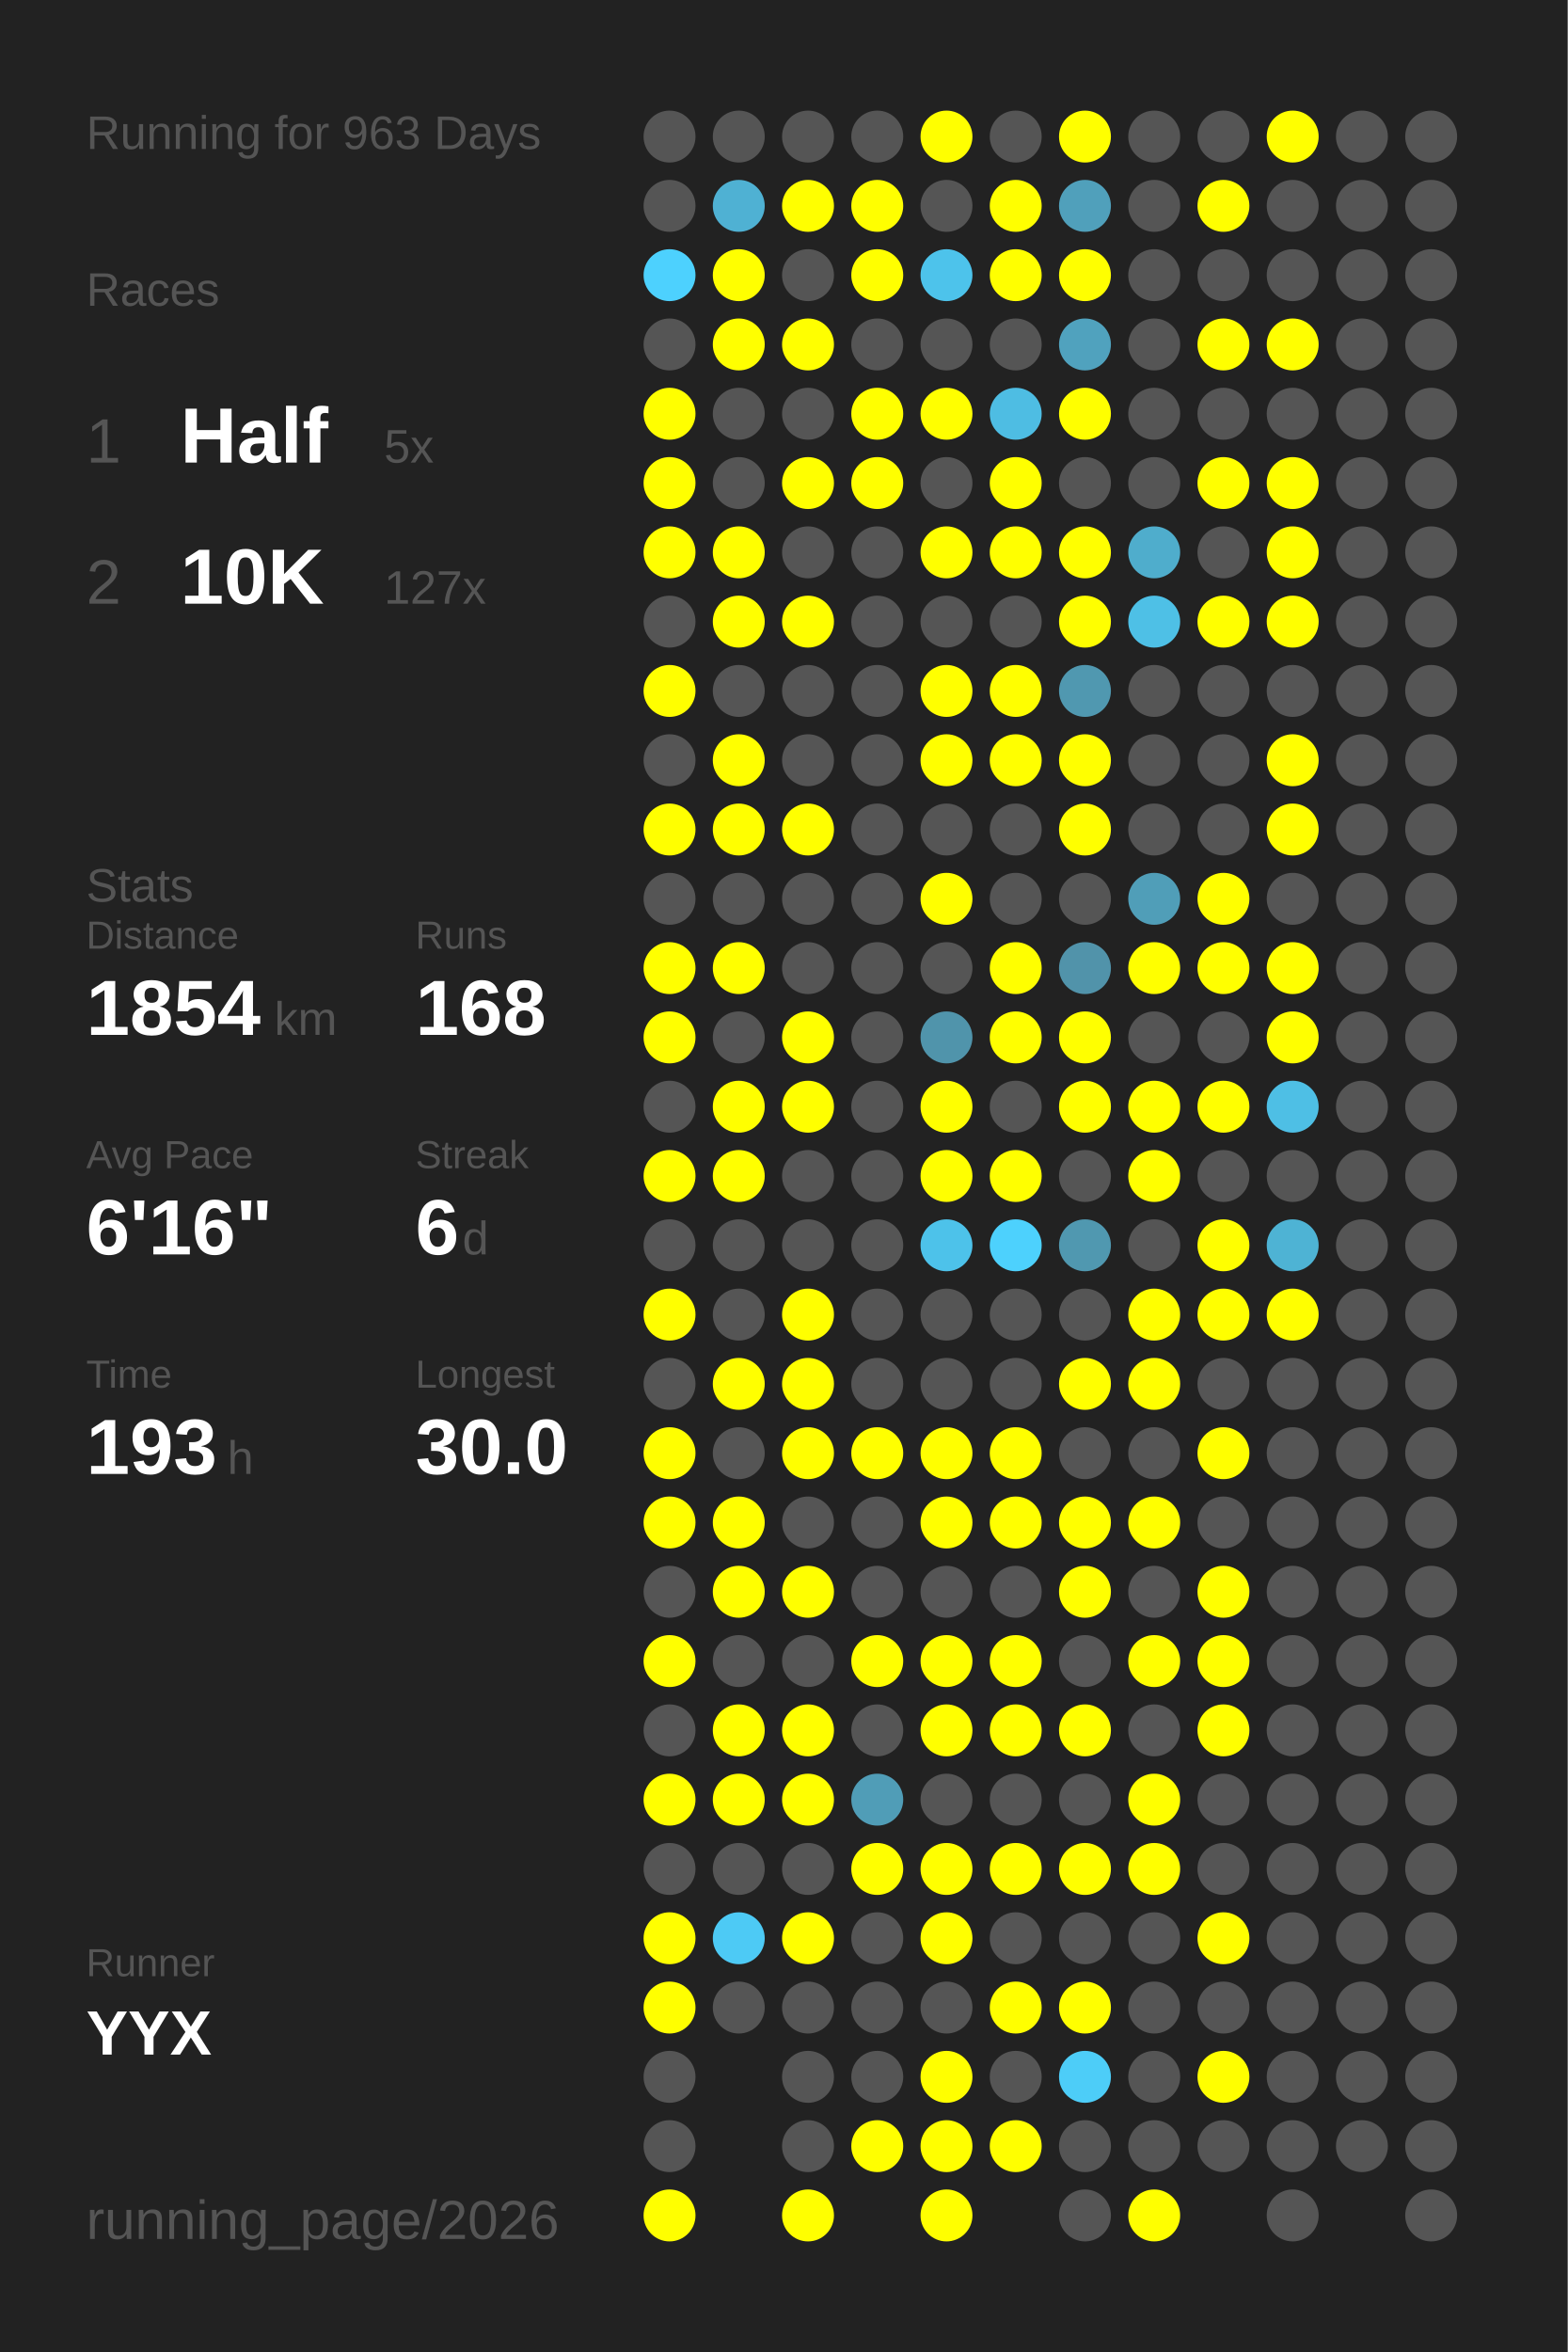
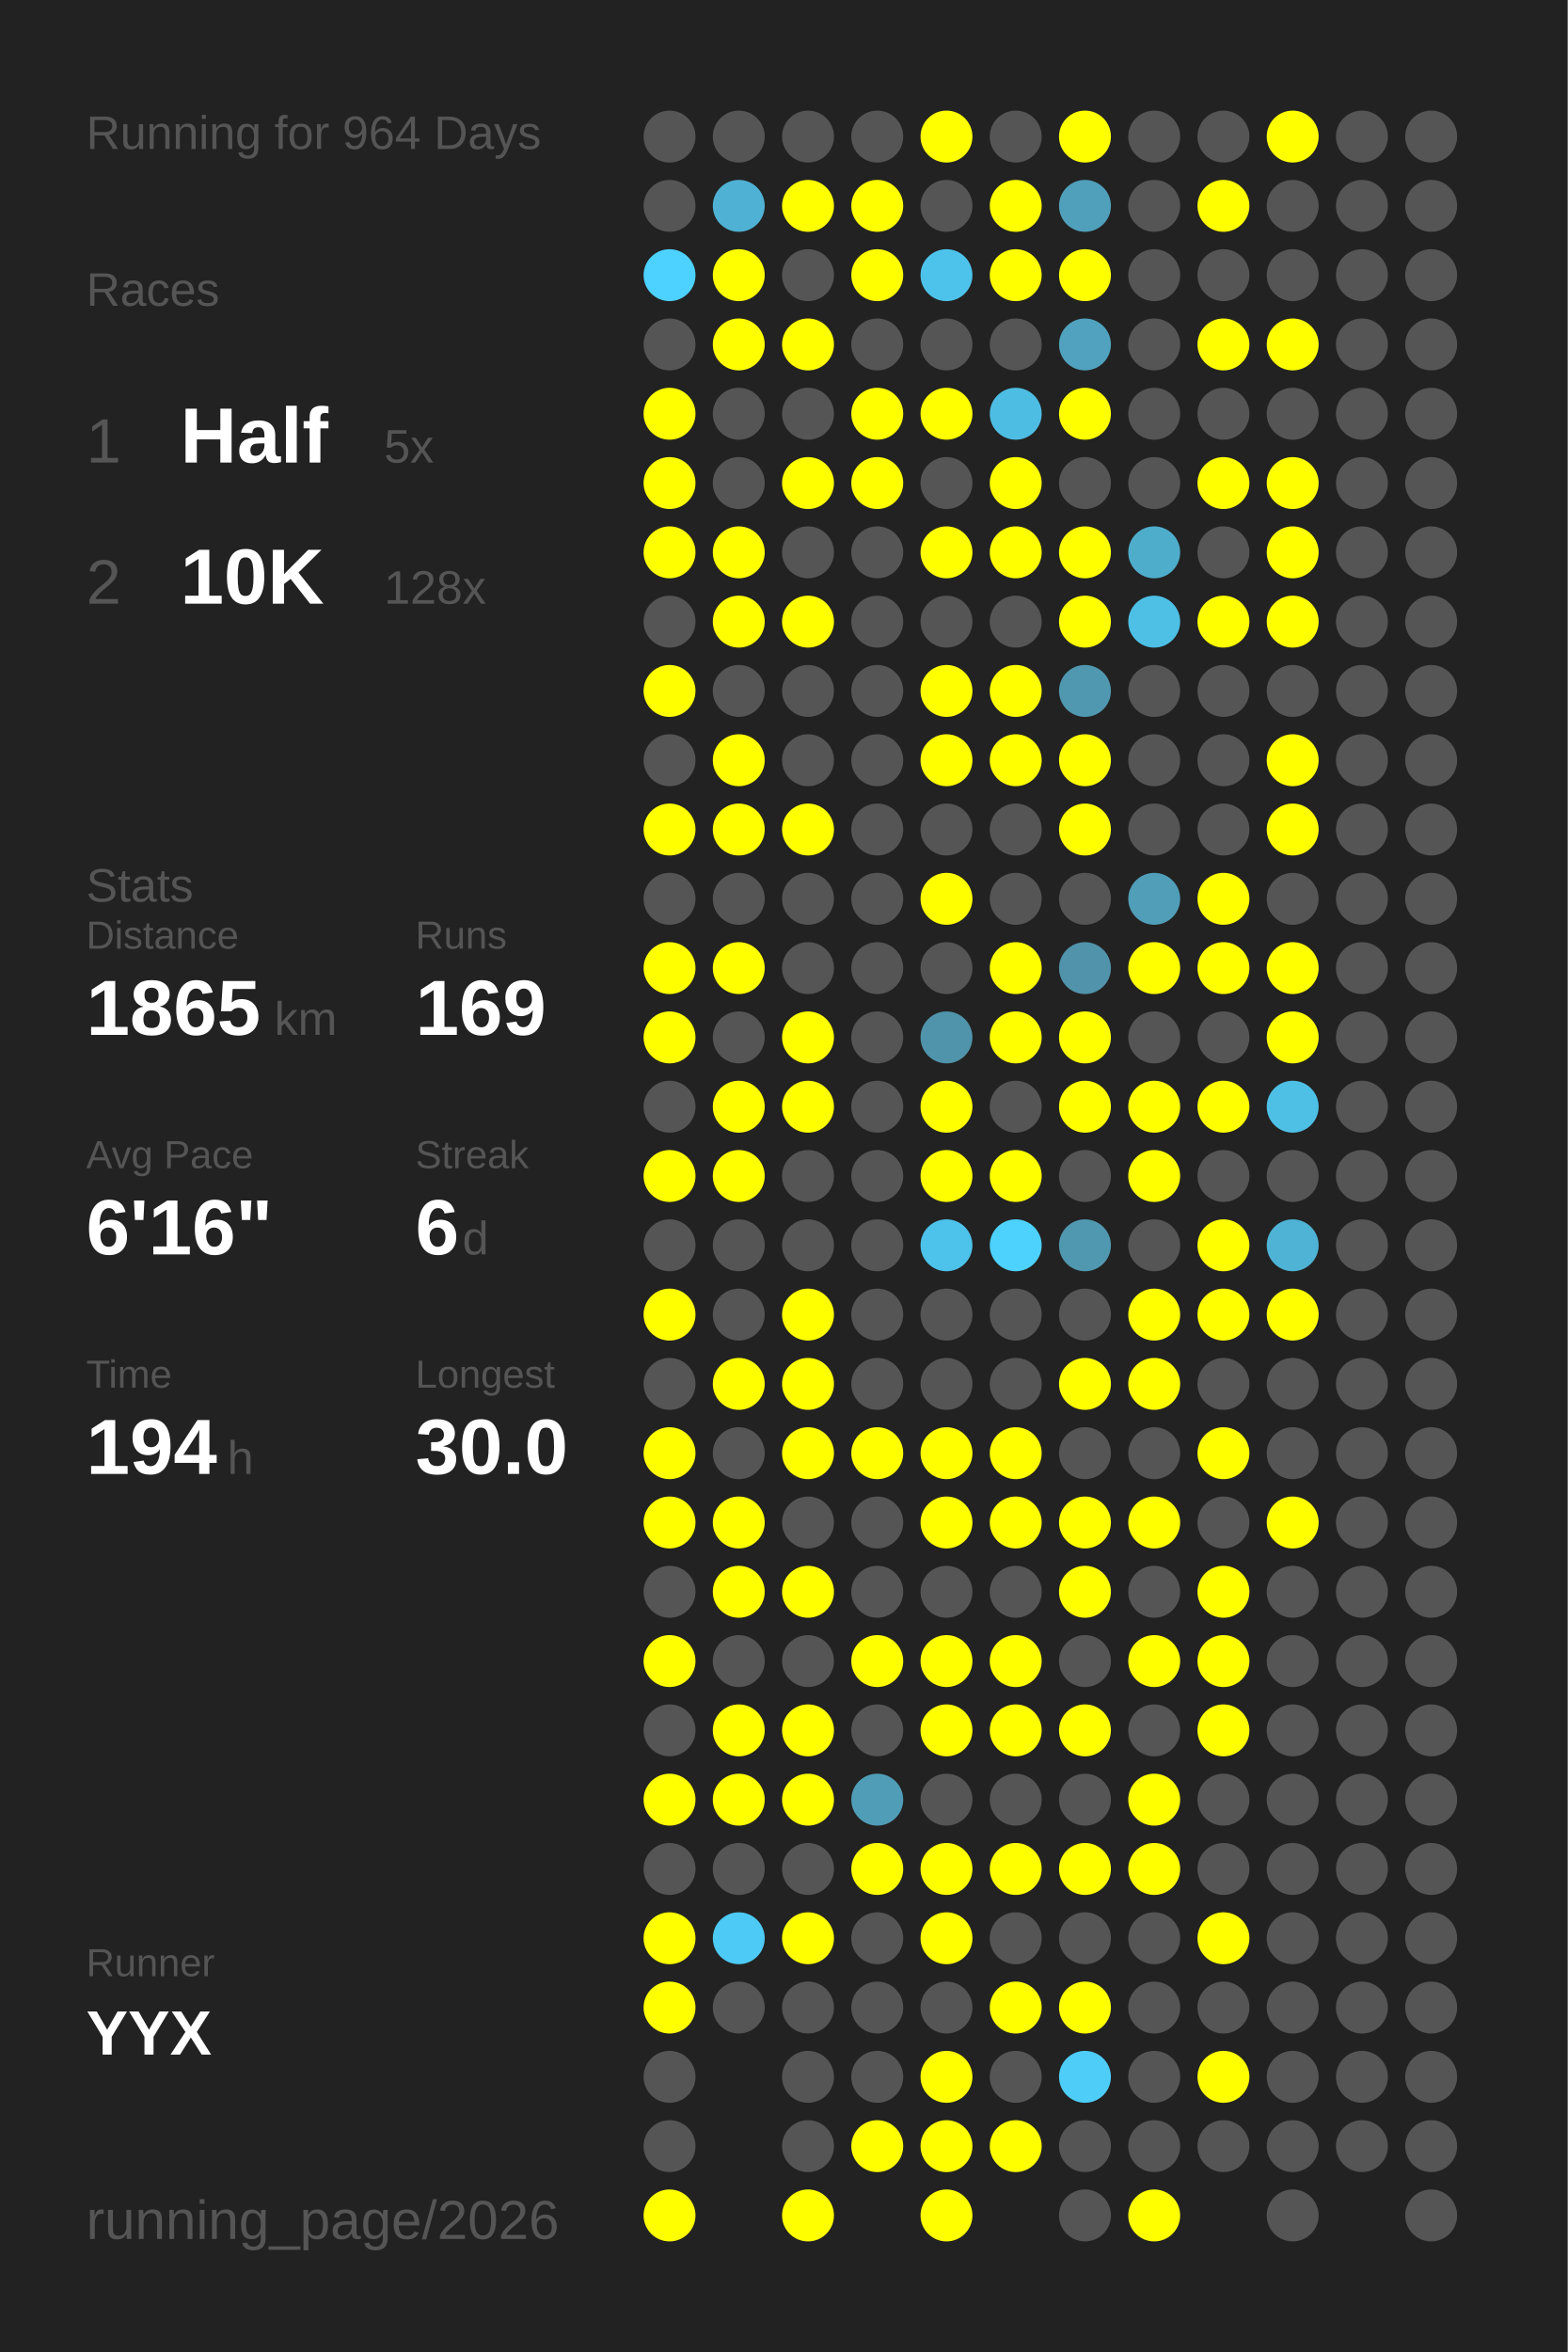
<svg xmlns="http://www.w3.org/2000/svg" baseProfile="full" height="300mm" version="1.1" viewBox="0,0,200,300" width="200mm">
  <defs />
  <rect fill="#222222" height="300" width="200" x="0" y="0" />
-   <text fill="#555555" style="font-size:6px; font-family:Arial;" x="11" y="19">Running for 963 Days</text>
+   <text fill="#555555" style="font-size:6px; font-family:Arial;" x="11" y="19">Running for 964 Days</text>
  <text fill="#555555" style="font-size:6px; font-family:Arial;" x="11" y="39">Races</text>
  <text fill="#555555" style="font-size:8px; font-family:Arial;" x="11" y="59">1</text>
  <text fill="#FFFFFF" style="font-size:10px; font-family:Arial; font-weight:bold;" x="23" y="59">Half</text>
  <text fill="#555555" style="font-size:6px; font-family:Arial;" x="49" y="59">5x</text>
  <text fill="#555555" style="font-size:8px; font-family:Arial;" x="11" y="77">2</text>
  <text fill="#FFFFFF" style="font-size:10px; font-family:Arial; font-weight:bold;" x="23" y="77">10K</text>
-   <text fill="#555555" style="font-size:6px; font-family:Arial;" x="49" y="77">127x</text>
+   <text fill="#555555" style="font-size:6px; font-family:Arial;" x="49" y="77">128x</text>
  <text fill="#555555" style="font-size:6px; font-family:Arial;" x="11" y="115">Stats</text>
  <text fill="#555555" style="font-size:5px; font-family:Arial;" x="11" y="121">Distance</text>
-   <text fill="#FFFFFF" style="font-size:10px; font-family:Arial; font-weight:bold;" x="11" y="132">1854</text>
+   <text fill="#FFFFFF" style="font-size:10px; font-family:Arial; font-weight:bold;" x="11" y="132">1865</text>
  <text fill="#555555" style="font-size:6px; font-family:Arial;" x="35" y="132">km</text>
  <text fill="#555555" style="font-size:5px; font-family:Arial;" x="53" y="121">Runs</text>
-   <text fill="#FFFFFF" style="font-size:10px; font-family:Arial; font-weight:bold;" x="53" y="132">168</text>
+   <text fill="#FFFFFF" style="font-size:10px; font-family:Arial; font-weight:bold;" x="53" y="132">169</text>
  <text fill="#555555" style="font-size:5px; font-family:Arial;" x="11" y="149">Avg Pace</text>
  <text fill="#FFFFFF" style="font-size:10px; font-family:Arial; font-weight:bold;" x="11" y="160">6'16"</text>
  <text fill="#555555" style="font-size:5px; font-family:Arial;" x="53" y="149">Streak</text>
  <text fill="#FFFFFF" style="font-size:10px; font-family:Arial; font-weight:bold;" x="53" y="160">6</text>
  <text fill="#555555" style="font-size:6px; font-family:Arial;" x="59" y="160">d</text>
  <text fill="#555555" style="font-size:5px; font-family:Arial;" x="11" y="177">Time</text>
-   <text fill="#FFFFFF" style="font-size:10px; font-family:Arial; font-weight:bold;" x="11" y="188">193</text>
+   <text fill="#FFFFFF" style="font-size:10px; font-family:Arial; font-weight:bold;" x="11" y="188">194</text>
  <text fill="#555555" style="font-size:6px; font-family:Arial;" x="29" y="188">h</text>
  <text fill="#555555" style="font-size:5px; font-family:Arial;" x="53" y="177">Longest</text>
  <text fill="#FFFFFF" style="font-size:10px; font-family:Arial; font-weight:bold;" x="53" y="188">30.0</text>
  <text fill="#555555" style="font-size:5px; font-family:Arial;" x="11" y="252.065">Runner</text>
  <text fill="#FFFFFF" style="font-size:8px; font-family:Arial; font-weight:bold;" x="11" y="262.065">YYX</text>
  <text fill="#555555" style="font-size:7px; font-family:Arial;" x="11" y="285.581">running_page/2026</text>
  <circle cx="85.417" cy="17.419" fill="#555555" r="3.312" />
  <circle cx="85.417" cy="26.258" fill="#555555" r="3.312" />
  <circle cx="85.417" cy="35.097" fill="#4dd1fe" r="3.312" />
  <circle cx="85.417" cy="43.935" fill="#555555" r="3.312" />
  <circle cx="85.417" cy="52.774" fill="#FFFF00" r="3.312" />
  <circle cx="85.417" cy="61.613" fill="#FFFF00" r="3.312" />
  <circle cx="85.417" cy="70.452" fill="#FFFF00" r="3.312" />
  <circle cx="85.417" cy="79.29" fill="#555555" r="3.312" />
  <circle cx="85.417" cy="88.129" fill="#FFFF00" r="3.312" />
  <circle cx="85.417" cy="96.968" fill="#555555" r="3.312" />
  <circle cx="85.417" cy="105.806" fill="#FFFF00" r="3.312" />
  <circle cx="85.417" cy="114.645" fill="#555555" r="3.312" />
  <circle cx="85.417" cy="123.484" fill="#FFFF00" r="3.312" />
  <circle cx="85.417" cy="132.323" fill="#FFFF00" r="3.312" />
  <circle cx="85.417" cy="141.161" fill="#555555" r="3.312" />
  <circle cx="85.417" cy="150" fill="#FFFF00" r="3.312" />
  <circle cx="85.417" cy="158.839" fill="#555555" r="3.312" />
  <circle cx="85.417" cy="167.677" fill="#FFFF00" r="3.312" />
  <circle cx="85.417" cy="176.516" fill="#555555" r="3.312" />
  <circle cx="85.417" cy="185.355" fill="#FFFF00" r="3.312" />
  <circle cx="85.417" cy="194.194" fill="#FFFF00" r="3.312" />
  <circle cx="85.417" cy="203.032" fill="#555555" r="3.312" />
  <circle cx="85.417" cy="211.871" fill="#FFFF00" r="3.312" />
  <circle cx="85.417" cy="220.71" fill="#555555" r="3.312" />
  <circle cx="85.417" cy="229.548" fill="#FFFF00" r="3.312" />
  <circle cx="85.417" cy="238.387" fill="#555555" r="3.312" />
  <circle cx="85.417" cy="247.226" fill="#FFFF00" r="3.312" />
  <circle cx="85.417" cy="256.065" fill="#FFFF00" r="3.312" />
  <circle cx="85.417" cy="264.903" fill="#555555" r="3.312" />
  <circle cx="85.417" cy="273.742" fill="#555555" r="3.312" />
  <circle cx="85.417" cy="282.581" fill="#FFFF00" r="3.312" />
  <circle cx="94.25" cy="17.419" fill="#555555" r="3.312" />
  <circle cx="94.25" cy="26.258" fill="#4fb1d3" r="3.312" />
  <circle cx="94.25" cy="35.097" fill="#FFFF00" r="3.312" />
  <circle cx="94.25" cy="43.935" fill="#FFFF00" r="3.312" />
  <circle cx="94.25" cy="52.774" fill="#555555" r="3.312" />
  <circle cx="94.25" cy="61.613" fill="#555555" r="3.312" />
  <circle cx="94.25" cy="70.452" fill="#FFFF00" r="3.312" />
  <circle cx="94.25" cy="79.29" fill="#FFFF00" r="3.312" />
  <circle cx="94.25" cy="88.129" fill="#555555" r="3.312" />
  <circle cx="94.25" cy="96.968" fill="#FFFF00" r="3.312" />
  <circle cx="94.25" cy="105.806" fill="#FFFF00" r="3.312" />
  <circle cx="94.25" cy="114.645" fill="#555555" r="3.312" />
  <circle cx="94.25" cy="123.484" fill="#FFFF00" r="3.312" />
  <circle cx="94.25" cy="132.323" fill="#555555" r="3.312" />
  <circle cx="94.25" cy="141.161" fill="#FFFF00" r="3.312" />
  <circle cx="94.25" cy="150" fill="#FFFF00" r="3.312" />
  <circle cx="94.25" cy="158.839" fill="#555555" r="3.312" />
  <circle cx="94.25" cy="167.677" fill="#555555" r="3.312" />
  <circle cx="94.25" cy="176.516" fill="#FFFF00" r="3.312" />
  <circle cx="94.25" cy="185.355" fill="#555555" r="3.312" />
  <circle cx="94.25" cy="194.194" fill="#FFFF00" r="3.312" />
  <circle cx="94.25" cy="203.032" fill="#FFFF00" r="3.312" />
  <circle cx="94.25" cy="211.871" fill="#555555" r="3.312" />
  <circle cx="94.25" cy="220.71" fill="#FFFF00" r="3.312" />
  <circle cx="94.25" cy="229.548" fill="#FFFF00" r="3.312" />
  <circle cx="94.25" cy="238.387" fill="#555555" r="3.312" />
  <circle cx="94.25" cy="247.226" fill="#4dcaf5" r="3.312" />
  <circle cx="94.25" cy="256.065" fill="#555555" r="3.312" />
  <circle cx="103.083" cy="17.419" fill="#555555" r="3.312" />
  <circle cx="103.083" cy="26.258" fill="#FFFF00" r="3.312" />
  <circle cx="103.083" cy="35.097" fill="#555555" r="3.312" />
  <circle cx="103.083" cy="43.935" fill="#FFFF00" r="3.312" />
  <circle cx="103.083" cy="52.774" fill="#555555" r="3.312" />
  <circle cx="103.083" cy="61.613" fill="#FFFF00" r="3.312" />
  <circle cx="103.083" cy="70.452" fill="#555555" r="3.312" />
  <circle cx="103.083" cy="79.29" fill="#FFFF00" r="3.312" />
  <circle cx="103.083" cy="88.129" fill="#555555" r="3.312" />
  <circle cx="103.083" cy="96.968" fill="#555555" r="3.312" />
  <circle cx="103.083" cy="105.806" fill="#FFFF00" r="3.312" />
  <circle cx="103.083" cy="114.645" fill="#555555" r="3.312" />
  <circle cx="103.083" cy="123.484" fill="#555555" r="3.312" />
  <circle cx="103.083" cy="132.323" fill="#FFFF00" r="3.312" />
  <circle cx="103.083" cy="141.161" fill="#FFFF00" r="3.312" />
  <circle cx="103.083" cy="150" fill="#555555" r="3.312" />
  <circle cx="103.083" cy="158.839" fill="#555555" r="3.312" />
  <circle cx="103.083" cy="167.677" fill="#FFFF00" r="3.312" />
  <circle cx="103.083" cy="176.516" fill="#FFFF00" r="3.312" />
  <circle cx="103.083" cy="185.355" fill="#FFFF00" r="3.312" />
  <circle cx="103.083" cy="194.194" fill="#555555" r="3.312" />
  <circle cx="103.083" cy="203.032" fill="#FFFF00" r="3.312" />
  <circle cx="103.083" cy="211.871" fill="#555555" r="3.312" />
  <circle cx="103.083" cy="220.71" fill="#FFFF00" r="3.312" />
  <circle cx="103.083" cy="229.548" fill="#FFFF00" r="3.312" />
  <circle cx="103.083" cy="238.387" fill="#555555" r="3.312" />
  <circle cx="103.083" cy="247.226" fill="#FFFF00" r="3.312" />
  <circle cx="103.083" cy="256.065" fill="#555555" r="3.312" />
  <circle cx="103.083" cy="264.903" fill="#555555" r="3.312" />
  <circle cx="103.083" cy="273.742" fill="#555555" r="3.312" />
  <circle cx="103.083" cy="282.581" fill="#FFFF00" r="3.312" />
  <circle cx="111.917" cy="17.419" fill="#555555" r="3.312" />
  <circle cx="111.917" cy="26.258" fill="#FFFF00" r="3.312" />
  <circle cx="111.917" cy="35.097" fill="#FFFF00" r="3.312" />
  <circle cx="111.917" cy="43.935" fill="#555555" r="3.312" />
  <circle cx="111.917" cy="52.774" fill="#FFFF00" r="3.312" />
  <circle cx="111.917" cy="61.613" fill="#FFFF00" r="3.312" />
  <circle cx="111.917" cy="70.452" fill="#555555" r="3.312" />
  <circle cx="111.917" cy="79.29" fill="#555555" r="3.312" />
  <circle cx="111.917" cy="88.129" fill="#555555" r="3.312" />
  <circle cx="111.917" cy="96.968" fill="#555555" r="3.312" />
  <circle cx="111.917" cy="105.806" fill="#555555" r="3.312" />
  <circle cx="111.917" cy="114.645" fill="#555555" r="3.312" />
  <circle cx="111.917" cy="123.484" fill="#555555" r="3.312" />
  <circle cx="111.917" cy="132.323" fill="#555555" r="3.312" />
  <circle cx="111.917" cy="141.161" fill="#555555" r="3.312" />
  <circle cx="111.917" cy="150" fill="#555555" r="3.312" />
  <circle cx="111.917" cy="158.839" fill="#555555" r="3.312" />
  <circle cx="111.917" cy="167.677" fill="#555555" r="3.312" />
  <circle cx="111.917" cy="176.516" fill="#555555" r="3.312" />
  <circle cx="111.917" cy="185.355" fill="#FFFF00" r="3.312" />
  <circle cx="111.917" cy="194.194" fill="#555555" r="3.312" />
  <circle cx="111.917" cy="203.032" fill="#555555" r="3.312" />
  <circle cx="111.917" cy="211.871" fill="#FFFF00" r="3.312" />
  <circle cx="111.917" cy="220.71" fill="#555555" r="3.312" />
  <circle cx="111.917" cy="229.548" fill="#509db7" r="3.312" />
  <circle cx="111.917" cy="238.387" fill="#FFFF00" r="3.312" />
  <circle cx="111.917" cy="247.226" fill="#555555" r="3.312" />
  <circle cx="111.917" cy="256.065" fill="#555555" r="3.312" />
  <circle cx="111.917" cy="264.903" fill="#555555" r="3.312" />
  <circle cx="111.917" cy="273.742" fill="#FFFF00" r="3.312" />
  <circle cx="120.75" cy="17.419" fill="#FFFF00" r="3.312" />
  <circle cx="120.75" cy="26.258" fill="#555555" r="3.312" />
  <circle cx="120.75" cy="35.097" fill="#4dc3eb" r="3.312" />
  <circle cx="120.75" cy="43.935" fill="#555555" r="3.312" />
  <circle cx="120.75" cy="52.774" fill="#FFFF00" r="3.312" />
  <circle cx="120.75" cy="61.613" fill="#555555" r="3.312" />
  <circle cx="120.75" cy="70.452" fill="#FFFF00" r="3.312" />
  <circle cx="120.75" cy="79.29" fill="#555555" r="3.312" />
  <circle cx="120.75" cy="88.129" fill="#FFFF00" r="3.312" />
  <circle cx="120.75" cy="96.968" fill="#FFFF00" r="3.312" />
  <circle cx="120.75" cy="105.806" fill="#555555" r="3.312" />
  <circle cx="120.75" cy="114.645" fill="#FFFF00" r="3.312" />
  <circle cx="120.75" cy="123.484" fill="#555555" r="3.312" />
  <circle cx="120.75" cy="132.323" fill="#5094ab" r="3.312" />
  <circle cx="120.75" cy="141.161" fill="#FFFF00" r="3.312" />
  <circle cx="120.75" cy="150" fill="#FFFF00" r="3.312" />
  <circle cx="120.75" cy="158.839" fill="#4dc2ea" r="3.312" />
  <circle cx="120.75" cy="167.677" fill="#555555" r="3.312" />
  <circle cx="120.75" cy="176.516" fill="#555555" r="3.312" />
  <circle cx="120.75" cy="185.355" fill="#FFFF00" r="3.312" />
  <circle cx="120.75" cy="194.194" fill="#FFFF00" r="3.312" />
  <circle cx="120.75" cy="203.032" fill="#555555" r="3.312" />
  <circle cx="120.75" cy="211.871" fill="#FFFF00" r="3.312" />
  <circle cx="120.75" cy="220.71" fill="#FFFF00" r="3.312" />
  <circle cx="120.75" cy="229.548" fill="#555555" r="3.312" />
  <circle cx="120.75" cy="238.387" fill="#FFFF00" r="3.312" />
  <circle cx="120.75" cy="247.226" fill="#FFFF00" r="3.312" />
  <circle cx="120.75" cy="256.065" fill="#555555" r="3.312" />
  <circle cx="120.75" cy="264.903" fill="#FFFF00" r="3.312" />
  <circle cx="120.75" cy="273.742" fill="#FFFF00" r="3.312" />
  <circle cx="120.75" cy="282.581" fill="#FFFF00" r="3.312" />
  <circle cx="129.583" cy="17.419" fill="#555555" r="3.312" />
  <circle cx="129.583" cy="26.258" fill="#FFFF00" r="3.312" />
  <circle cx="129.583" cy="35.097" fill="#FFFF00" r="3.312" />
  <circle cx="129.583" cy="43.935" fill="#555555" r="3.312" />
  <circle cx="129.583" cy="52.774" fill="#4ebde3" r="3.312" />
  <circle cx="129.583" cy="61.613" fill="#FFFF00" r="3.312" />
  <circle cx="129.583" cy="70.452" fill="#FFFF00" r="3.312" />
  <circle cx="129.583" cy="79.29" fill="#555555" r="3.312" />
  <circle cx="129.583" cy="88.129" fill="#FFFF00" r="3.312" />
  <circle cx="129.583" cy="96.968" fill="#FFFF00" r="3.312" />
  <circle cx="129.583" cy="105.806" fill="#555555" r="3.312" />
  <circle cx="129.583" cy="114.645" fill="#555555" r="3.312" />
  <circle cx="129.583" cy="123.484" fill="#FFFF00" r="3.312" />
  <circle cx="129.583" cy="132.323" fill="#FFFF00" r="3.312" />
  <circle cx="129.583" cy="141.161" fill="#555555" r="3.312" />
  <circle cx="129.583" cy="150" fill="#FFFF00" r="3.312" />
  <circle cx="129.583" cy="158.839" fill="#4dd1fd" r="3.312" />
  <circle cx="129.583" cy="167.677" fill="#555555" r="3.312" />
  <circle cx="129.583" cy="176.516" fill="#555555" r="3.312" />
  <circle cx="129.583" cy="185.355" fill="#FFFF00" r="3.312" />
  <circle cx="129.583" cy="194.194" fill="#FFFF00" r="3.312" />
  <circle cx="129.583" cy="203.032" fill="#555555" r="3.312" />
  <circle cx="129.583" cy="211.871" fill="#FFFF00" r="3.312" />
  <circle cx="129.583" cy="220.71" fill="#FFFF00" r="3.312" />
  <circle cx="129.583" cy="229.548" fill="#555555" r="3.312" />
  <circle cx="129.583" cy="238.387" fill="#FFFF00" r="3.312" />
  <circle cx="129.583" cy="247.226" fill="#555555" r="3.312" />
  <circle cx="129.583" cy="256.065" fill="#FFFF00" r="3.312" />
  <circle cx="129.583" cy="264.903" fill="#555555" r="3.312" />
  <circle cx="129.583" cy="273.742" fill="#FFFF00" r="3.312" />
  <circle cx="138.417" cy="17.419" fill="#FFFF00" r="3.312" />
  <circle cx="138.417" cy="26.258" fill="#50a0bb" r="3.312" />
  <circle cx="138.417" cy="35.097" fill="#FFFF00" r="3.312" />
  <circle cx="138.417" cy="43.935" fill="#50a2be" r="3.312" />
  <circle cx="138.417" cy="52.774" fill="#FFFF00" r="3.312" />
  <circle cx="138.417" cy="61.613" fill="#555555" r="3.312" />
  <circle cx="138.417" cy="70.452" fill="#FFFF00" r="3.312" />
  <circle cx="138.417" cy="79.29" fill="#FFFF00" r="3.312" />
  <circle cx="138.417" cy="88.129" fill="#5098b0" r="3.312" />
  <circle cx="138.417" cy="96.968" fill="#FFFF00" r="3.312" />
  <circle cx="138.417" cy="105.806" fill="#FFFF00" r="3.312" />
  <circle cx="138.417" cy="114.645" fill="#555555" r="3.312" />
  <circle cx="138.417" cy="123.484" fill="#5193aa" r="3.312" />
  <circle cx="138.417" cy="132.323" fill="#FFFF00" r="3.312" />
  <circle cx="138.417" cy="141.161" fill="#FFFF00" r="3.312" />
  <circle cx="138.417" cy="150" fill="#555555" r="3.312" />
  <circle cx="138.417" cy="158.839" fill="#5098b0" r="3.312" />
  <circle cx="138.417" cy="167.677" fill="#555555" r="3.312" />
  <circle cx="138.417" cy="176.516" fill="#FFFF00" r="3.312" />
  <circle cx="138.417" cy="185.355" fill="#555555" r="3.312" />
  <circle cx="138.417" cy="194.194" fill="#FFFF00" r="3.312" />
  <circle cx="138.417" cy="203.032" fill="#FFFF00" r="3.312" />
  <circle cx="138.417" cy="211.871" fill="#555555" r="3.312" />
  <circle cx="138.417" cy="220.71" fill="#FFFF00" r="3.312" />
  <circle cx="138.417" cy="229.548" fill="#555555" r="3.312" />
  <circle cx="138.417" cy="238.387" fill="#FFFF00" r="3.312" />
  <circle cx="138.417" cy="247.226" fill="#555555" r="3.312" />
  <circle cx="138.417" cy="256.065" fill="#FFFF00" r="3.312" />
  <circle cx="138.417" cy="264.903" fill="#4dcdf8" r="3.312" />
  <circle cx="138.417" cy="273.742" fill="#555555" r="3.312" />
  <circle cx="138.417" cy="282.581" fill="#555555" r="3.312" />
  <circle cx="147.25" cy="17.419" fill="#555555" r="3.312" />
  <circle cx="147.25" cy="26.258" fill="#555555" r="3.312" />
  <circle cx="147.25" cy="35.097" fill="#555555" r="3.312" />
  <circle cx="147.25" cy="43.935" fill="#555555" r="3.312" />
  <circle cx="147.25" cy="52.774" fill="#555555" r="3.312" />
  <circle cx="147.25" cy="61.613" fill="#555555" r="3.312" />
  <circle cx="147.25" cy="70.452" fill="#4fadcc" r="3.312" />
  <circle cx="147.25" cy="79.29" fill="#4ec0e6" r="3.312" />
  <circle cx="147.25" cy="88.129" fill="#555555" r="3.312" />
  <circle cx="147.25" cy="96.968" fill="#555555" r="3.312" />
  <circle cx="147.25" cy="105.806" fill="#555555" r="3.312" />
  <circle cx="147.25" cy="114.645" fill="#509eb8" r="3.312" />
  <circle cx="147.25" cy="123.484" fill="#FFFF00" r="3.312" />
  <circle cx="147.25" cy="132.323" fill="#555555" r="3.312" />
  <circle cx="147.25" cy="141.161" fill="#FFFF00" r="3.312" />
  <circle cx="147.25" cy="150" fill="#FFFF00" r="3.312" />
  <circle cx="147.25" cy="158.839" fill="#555555" r="3.312" />
  <circle cx="147.25" cy="167.677" fill="#FFFF00" r="3.312" />
  <circle cx="147.25" cy="176.516" fill="#FFFF00" r="3.312" />
  <circle cx="147.25" cy="185.355" fill="#555555" r="3.312" />
  <circle cx="147.25" cy="194.194" fill="#FFFF00" r="3.312" />
  <circle cx="147.25" cy="203.032" fill="#555555" r="3.312" />
  <circle cx="147.25" cy="211.871" fill="#FFFF00" r="3.312" />
  <circle cx="147.25" cy="220.71" fill="#555555" r="3.312" />
  <circle cx="147.25" cy="229.548" fill="#FFFF00" r="3.312" />
  <circle cx="147.25" cy="238.387" fill="#FFFF00" r="3.312" />
  <circle cx="147.25" cy="247.226" fill="#555555" r="3.312" />
  <circle cx="147.25" cy="256.065" fill="#555555" r="3.312" />
  <circle cx="147.25" cy="264.903" fill="#555555" r="3.312" />
  <circle cx="147.25" cy="273.742" fill="#555555" r="3.312" />
  <circle cx="147.25" cy="282.581" fill="#FFFF00" r="3.312" />
  <circle cx="156.083" cy="17.419" fill="#555555" r="3.312" />
  <circle cx="156.083" cy="26.258" fill="#FFFF00" r="3.312" />
  <circle cx="156.083" cy="35.097" fill="#555555" r="3.312" />
  <circle cx="156.083" cy="43.935" fill="#FFFF00" r="3.312" />
  <circle cx="156.083" cy="52.774" fill="#555555" r="3.312" />
  <circle cx="156.083" cy="61.613" fill="#FFFF00" r="3.312" />
  <circle cx="156.083" cy="70.452" fill="#555555" r="3.312" />
  <circle cx="156.083" cy="79.29" fill="#FFFF00" r="3.312" />
  <circle cx="156.083" cy="88.129" fill="#555555" r="3.312" />
  <circle cx="156.083" cy="96.968" fill="#555555" r="3.312" />
  <circle cx="156.083" cy="105.806" fill="#555555" r="3.312" />
  <circle cx="156.083" cy="114.645" fill="#FFFF00" r="3.312" />
  <circle cx="156.083" cy="123.484" fill="#FFFF00" r="3.312" />
  <circle cx="156.083" cy="132.323" fill="#555555" r="3.312" />
  <circle cx="156.083" cy="141.161" fill="#FFFF00" r="3.312" />
  <circle cx="156.083" cy="150" fill="#555555" r="3.312" />
  <circle cx="156.083" cy="158.839" fill="#FFFF00" r="3.312" />
  <circle cx="156.083" cy="167.677" fill="#FFFF00" r="3.312" />
  <circle cx="156.083" cy="176.516" fill="#555555" r="3.312" />
  <circle cx="156.083" cy="185.355" fill="#FFFF00" r="3.312" />
  <circle cx="156.083" cy="194.194" fill="#555555" r="3.312" />
  <circle cx="156.083" cy="203.032" fill="#FFFF00" r="3.312" />
  <circle cx="156.083" cy="211.871" fill="#FFFF00" r="3.312" />
  <circle cx="156.083" cy="220.71" fill="#FFFF00" r="3.312" />
  <circle cx="156.083" cy="229.548" fill="#555555" r="3.312" />
  <circle cx="156.083" cy="238.387" fill="#555555" r="3.312" />
  <circle cx="156.083" cy="247.226" fill="#FFFF00" r="3.312" />
  <circle cx="156.083" cy="256.065" fill="#555555" r="3.312" />
  <circle cx="156.083" cy="264.903" fill="#FFFF00" r="3.312" />
  <circle cx="156.083" cy="273.742" fill="#555555" r="3.312" />
  <circle cx="164.917" cy="17.419" fill="#FFFF00" r="3.312" />
  <circle cx="164.917" cy="26.258" fill="#555555" r="3.312" />
  <circle cx="164.917" cy="35.097" fill="#555555" r="3.312" />
  <circle cx="164.917" cy="43.935" fill="#FFFF00" r="3.312" />
  <circle cx="164.917" cy="52.774" fill="#555555" r="3.312" />
  <circle cx="164.917" cy="61.613" fill="#FFFF00" r="3.312" />
  <circle cx="164.917" cy="70.452" fill="#FFFF00" r="3.312" />
  <circle cx="164.917" cy="79.29" fill="#FFFF00" r="3.312" />
  <circle cx="164.917" cy="88.129" fill="#555555" r="3.312" />
  <circle cx="164.917" cy="96.968" fill="#FFFF00" r="3.312" />
  <circle cx="164.917" cy="105.806" fill="#FFFF00" r="3.312" />
  <circle cx="164.917" cy="114.645" fill="#555555" r="3.312" />
  <circle cx="164.917" cy="123.484" fill="#FFFF00" r="3.312" />
  <circle cx="164.917" cy="132.323" fill="#FFFF00" r="3.312" />
  <circle cx="164.917" cy="141.161" fill="#4ebfe5" r="3.312" />
  <circle cx="164.917" cy="150" fill="#555555" r="3.312" />
  <circle cx="164.917" cy="158.839" fill="#4eb3d4" r="3.312" />
  <circle cx="164.917" cy="167.677" fill="#FFFF00" r="3.312" />
  <circle cx="164.917" cy="176.516" fill="#555555" r="3.312" />
  <circle cx="164.917" cy="185.355" fill="#555555" r="3.312" />
-   <circle cx="164.917" cy="194.194" fill="#555555" r="3.312" />
+   <circle cx="164.917" cy="194.194" fill="#FFFF00" r="3.312" />
  <circle cx="164.917" cy="203.032" fill="#555555" r="3.312" />
  <circle cx="164.917" cy="211.871" fill="#555555" r="3.312" />
  <circle cx="164.917" cy="220.71" fill="#555555" r="3.312" />
  <circle cx="164.917" cy="229.548" fill="#555555" r="3.312" />
  <circle cx="164.917" cy="238.387" fill="#555555" r="3.312" />
  <circle cx="164.917" cy="247.226" fill="#555555" r="3.312" />
  <circle cx="164.917" cy="256.065" fill="#555555" r="3.312" />
  <circle cx="164.917" cy="264.903" fill="#555555" r="3.312" />
  <circle cx="164.917" cy="273.742" fill="#555555" r="3.312" />
  <circle cx="164.917" cy="282.581" fill="#555555" r="3.312" />
  <circle cx="173.75" cy="17.419" fill="#555555" r="3.312" />
  <circle cx="173.75" cy="26.258" fill="#555555" r="3.312" />
  <circle cx="173.75" cy="35.097" fill="#555555" r="3.312" />
  <circle cx="173.75" cy="43.935" fill="#555555" r="3.312" />
  <circle cx="173.75" cy="52.774" fill="#555555" r="3.312" />
  <circle cx="173.75" cy="61.613" fill="#555555" r="3.312" />
  <circle cx="173.75" cy="70.452" fill="#555555" r="3.312" />
  <circle cx="173.75" cy="79.29" fill="#555555" r="3.312" />
  <circle cx="173.75" cy="88.129" fill="#555555" r="3.312" />
  <circle cx="173.75" cy="96.968" fill="#555555" r="3.312" />
  <circle cx="173.75" cy="105.806" fill="#555555" r="3.312" />
  <circle cx="173.75" cy="114.645" fill="#555555" r="3.312" />
  <circle cx="173.75" cy="123.484" fill="#555555" r="3.312" />
  <circle cx="173.75" cy="132.323" fill="#555555" r="3.312" />
  <circle cx="173.75" cy="141.161" fill="#555555" r="3.312" />
  <circle cx="173.75" cy="150" fill="#555555" r="3.312" />
  <circle cx="173.75" cy="158.839" fill="#555555" r="3.312" />
  <circle cx="173.75" cy="167.677" fill="#555555" r="3.312" />
  <circle cx="173.75" cy="176.516" fill="#555555" r="3.312" />
  <circle cx="173.75" cy="185.355" fill="#555555" r="3.312" />
  <circle cx="173.75" cy="194.194" fill="#555555" r="3.312" />
  <circle cx="173.75" cy="203.032" fill="#555555" r="3.312" />
  <circle cx="173.75" cy="211.871" fill="#555555" r="3.312" />
  <circle cx="173.75" cy="220.71" fill="#555555" r="3.312" />
  <circle cx="173.75" cy="229.548" fill="#555555" r="3.312" />
  <circle cx="173.75" cy="238.387" fill="#555555" r="3.312" />
  <circle cx="173.75" cy="247.226" fill="#555555" r="3.312" />
  <circle cx="173.75" cy="256.065" fill="#555555" r="3.312" />
  <circle cx="173.75" cy="264.903" fill="#555555" r="3.312" />
  <circle cx="173.75" cy="273.742" fill="#555555" r="3.312" />
  <circle cx="182.583" cy="17.419" fill="#555555" r="3.312" />
  <circle cx="182.583" cy="26.258" fill="#555555" r="3.312" />
  <circle cx="182.583" cy="35.097" fill="#555555" r="3.312" />
  <circle cx="182.583" cy="43.935" fill="#555555" r="3.312" />
  <circle cx="182.583" cy="52.774" fill="#555555" r="3.312" />
  <circle cx="182.583" cy="61.613" fill="#555555" r="3.312" />
  <circle cx="182.583" cy="70.452" fill="#555555" r="3.312" />
  <circle cx="182.583" cy="79.29" fill="#555555" r="3.312" />
  <circle cx="182.583" cy="88.129" fill="#555555" r="3.312" />
  <circle cx="182.583" cy="96.968" fill="#555555" r="3.312" />
  <circle cx="182.583" cy="105.806" fill="#555555" r="3.312" />
  <circle cx="182.583" cy="114.645" fill="#555555" r="3.312" />
  <circle cx="182.583" cy="123.484" fill="#555555" r="3.312" />
  <circle cx="182.583" cy="132.323" fill="#555555" r="3.312" />
  <circle cx="182.583" cy="141.161" fill="#555555" r="3.312" />
  <circle cx="182.583" cy="150" fill="#555555" r="3.312" />
  <circle cx="182.583" cy="158.839" fill="#555555" r="3.312" />
  <circle cx="182.583" cy="167.677" fill="#555555" r="3.312" />
  <circle cx="182.583" cy="176.516" fill="#555555" r="3.312" />
  <circle cx="182.583" cy="185.355" fill="#555555" r="3.312" />
  <circle cx="182.583" cy="194.194" fill="#555555" r="3.312" />
  <circle cx="182.583" cy="203.032" fill="#555555" r="3.312" />
  <circle cx="182.583" cy="211.871" fill="#555555" r="3.312" />
  <circle cx="182.583" cy="220.71" fill="#555555" r="3.312" />
  <circle cx="182.583" cy="229.548" fill="#555555" r="3.312" />
  <circle cx="182.583" cy="238.387" fill="#555555" r="3.312" />
  <circle cx="182.583" cy="247.226" fill="#555555" r="3.312" />
  <circle cx="182.583" cy="256.065" fill="#555555" r="3.312" />
  <circle cx="182.583" cy="264.903" fill="#555555" r="3.312" />
  <circle cx="182.583" cy="273.742" fill="#555555" r="3.312" />
  <circle cx="182.583" cy="282.581" fill="#555555" r="3.312" />
</svg>
